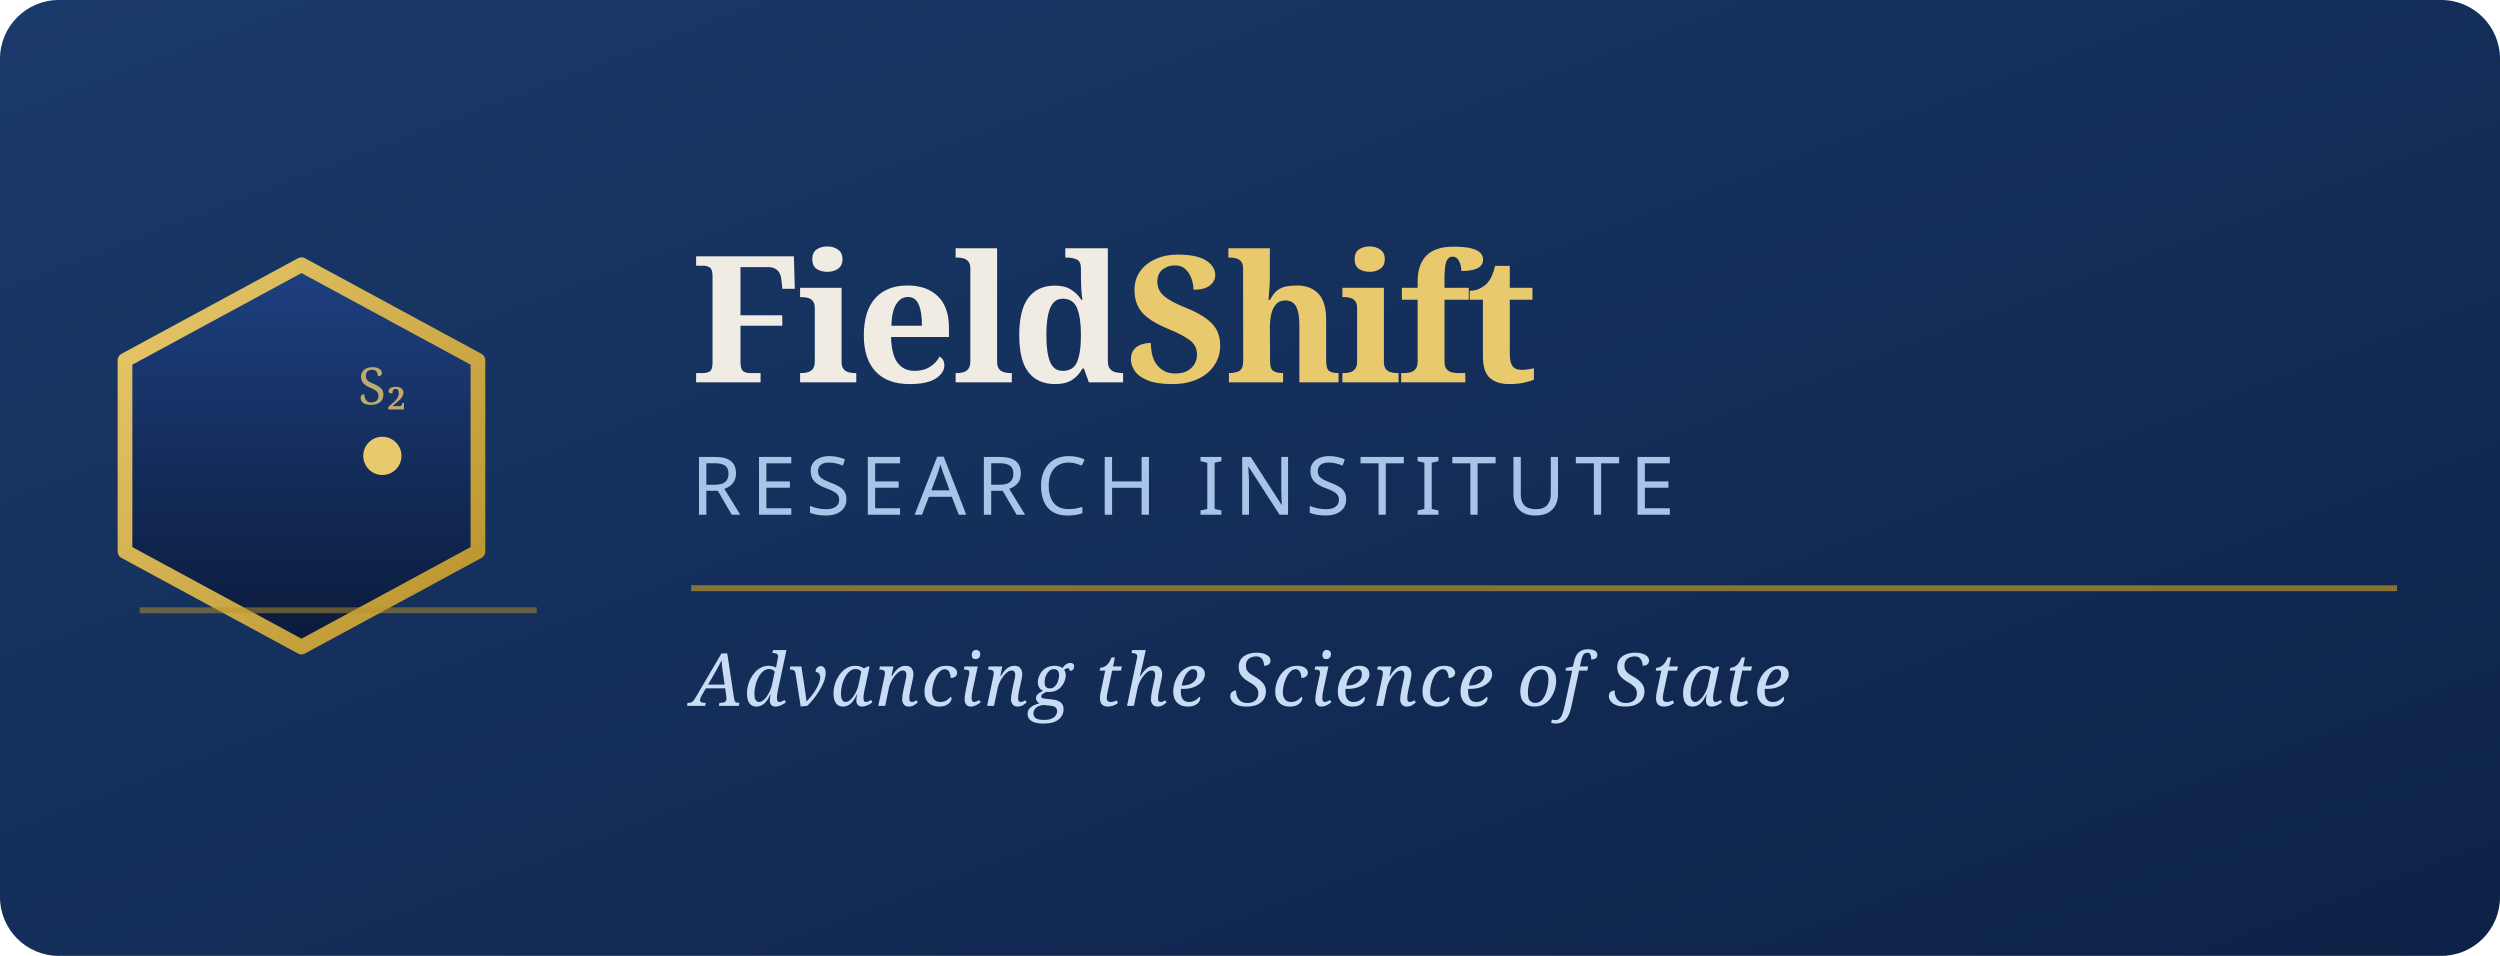
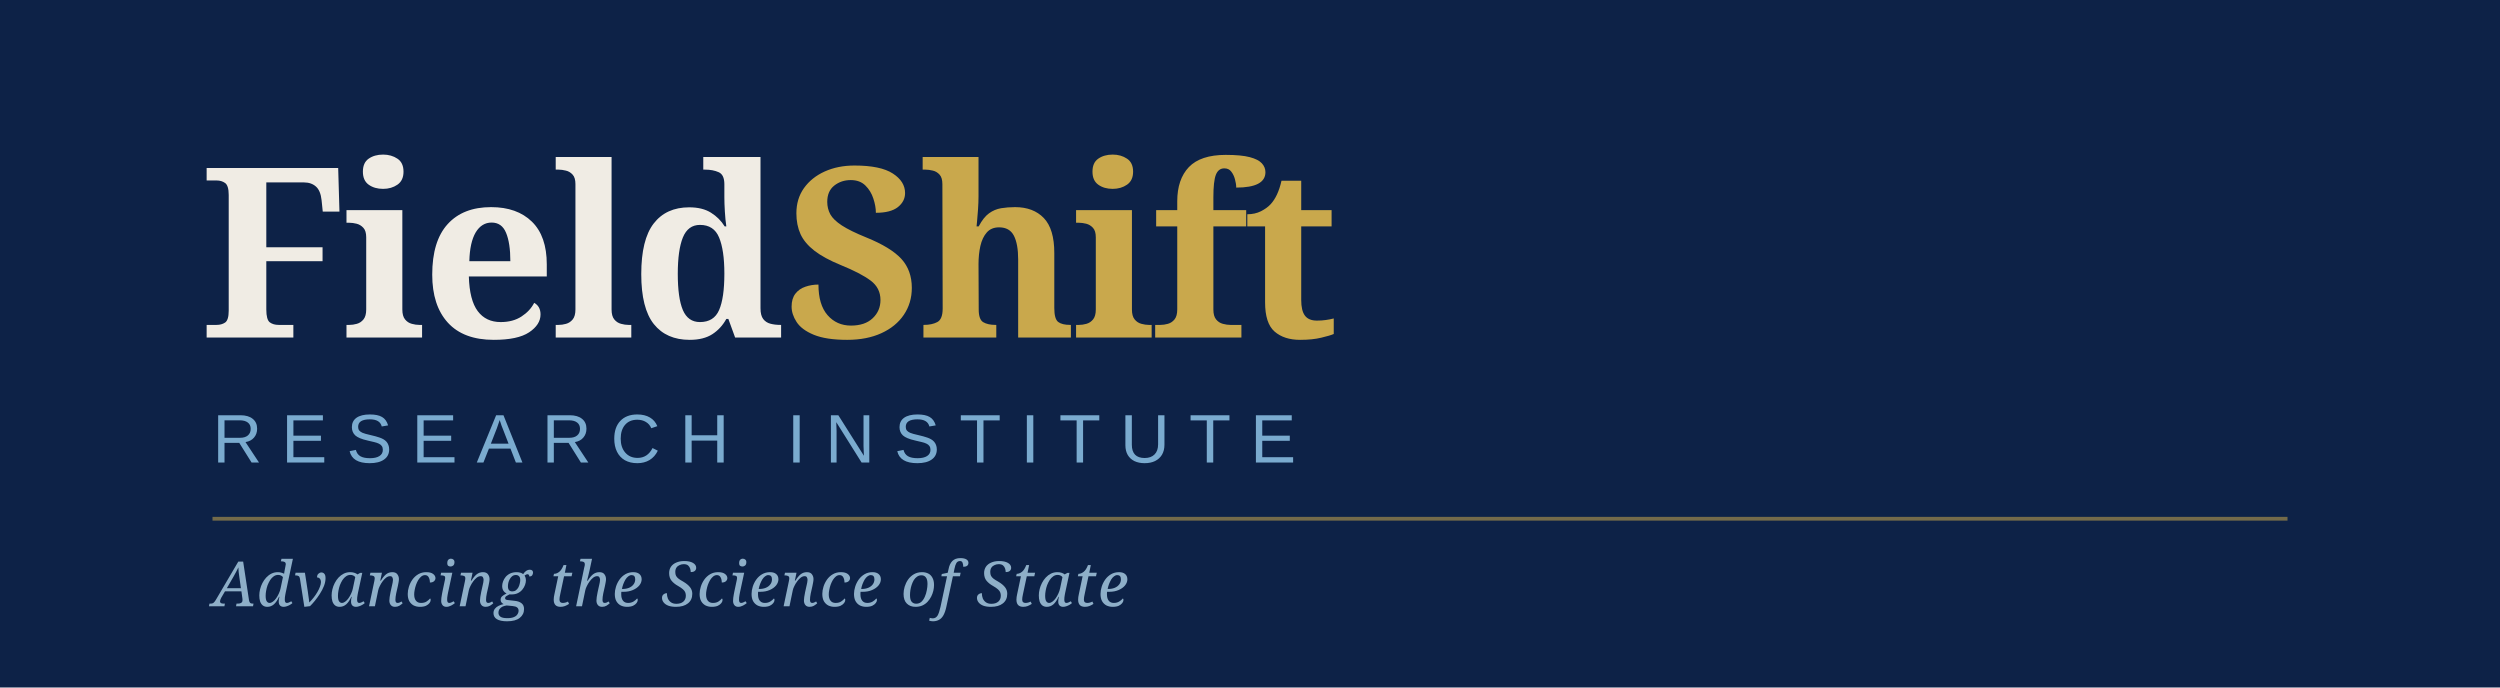
- <svg xmlns="http://www.w3.org/2000/svg" viewBox="0 0 340 130" width="340" height="130" role="img" aria-label="FieldShift Research Institute — Advancing the Science of State">
-   <defs>
-     <linearGradient id="goldGrad" x1="0%" y1="0%" x2="100%" y2="100%">
-       <stop offset="0%" style="stop-color:#e8c96e;stop-opacity:1" />
-       <stop offset="100%" style="stop-color:#b8922a;stop-opacity:1" />
-     </linearGradient>
-     <linearGradient id="bgGrad" x1="0%" y1="0%" x2="100%" y2="100%">
-       <stop offset="0%" style="stop-color:#1a3a6b;stop-opacity:1" />
-       <stop offset="100%" style="stop-color:#0d2247;stop-opacity:1" />
-     </linearGradient>
-     <linearGradient id="hexGrad" x1="0%" y1="0%" x2="0%" y2="100%">
-       <stop offset="0%" style="stop-color:#1e4080;stop-opacity:1" />
-       <stop offset="100%" style="stop-color:#0a1a3a;stop-opacity:1" />
-     </linearGradient>
-     <clipPath id="hexClip">
-       <polygon points="30,6 54,19 54,45 30,58 6,45 6,19" />
-     </clipPath>
-   </defs>
-   <rect x="0" y="0" width="340" height="130" rx="8" ry="8" fill="url(#bgGrad)" />
-   <polygon points="30,6 54,19 54,45 30,58 6,45 6,19" fill="url(#hexGrad)" stroke="url(#goldGrad)" stroke-width="2" stroke-linejoin="round" transform="translate(11, 30)" />
-   <line x1="19" y1="83" x2="73" y2="83" stroke="#b8922a" stroke-width="0.8" opacity="0.5" />
-   <polyline points="19,90 27,90 31,62 49,62 53,90 61,90" fill="none" stroke="url(#goldGrad)" stroke-width="2.4" stroke-linejoin="round" stroke-linecap="round" clip-path="url(#hexClip)" transform="translate(11,30)" />
-   <circle cx="52" cy="62" r="2.6" fill="#e8c96e" />
-   <text x="52" y="55" text-anchor="middle" font-family="Georgia,serif" font-size="7" fill="#e8c96e" opacity="0.8">S₂</text>
-   <text x="94" y="52" font-family="'Libre Baskerville', Georgia, serif" font-size="24" font-weight="700" letter-spacing="-0.5" fill="#f0ece4">Field<tspan fill="#e8c96e">Shift</tspan>
+ <svg xmlns="http://www.w3.org/2000/svg" viewBox="0 0 400 110" width="400" height="110" role="img" aria-label="FieldShift Research Institute — Advancing the Science of State">
+   <rect width="400" height="110" fill="#0d2247" />
+   <text x="32" y="54" font-family="'Libre Baskerville', Georgia, serif" font-size="38" font-weight="700" letter-spacing="-0.8" fill="#f0ece4">Field<tspan fill="#c9a84c">Shift</tspan>
  </text>
-   <text x="94" y="70" font-family="'Source Sans 3', system-ui, sans-serif" font-size="11" font-weight="400" letter-spacing="0.12em" fill="#a8c4e8">RESEARCH INSTITUTE</text>
-   <line x1="94" y1="80" x2="326" y2="80" stroke="#b8922a" stroke-width="0.8" opacity="0.7" />
-   <text x="94" y="96" font-family="'Libre Baskerville', Georgia, serif" font-size="10" font-style="italic" letter-spacing="0.03em" fill="#c8ddf5">Advancing the Science of State</text>
+   <text x="34" y="74" font-family="'Source Sans 3', 'Helvetica Neue', Arial, sans-serif" font-size="11" font-weight="400" letter-spacing="0.28em" fill="#7aabcf">RESEARCH INSTITUTE</text>
+   <line x1="34" y1="83" x2="366" y2="83" stroke="#c9a84c" stroke-width="0.6" opacity="0.55" />
+   <text x="34" y="97" font-family="'Libre Baskerville', Georgia, serif" font-size="10" font-style="italic" letter-spacing="0.02em" fill="#8eafc8">Advancing the Science of State</text>
</svg>
